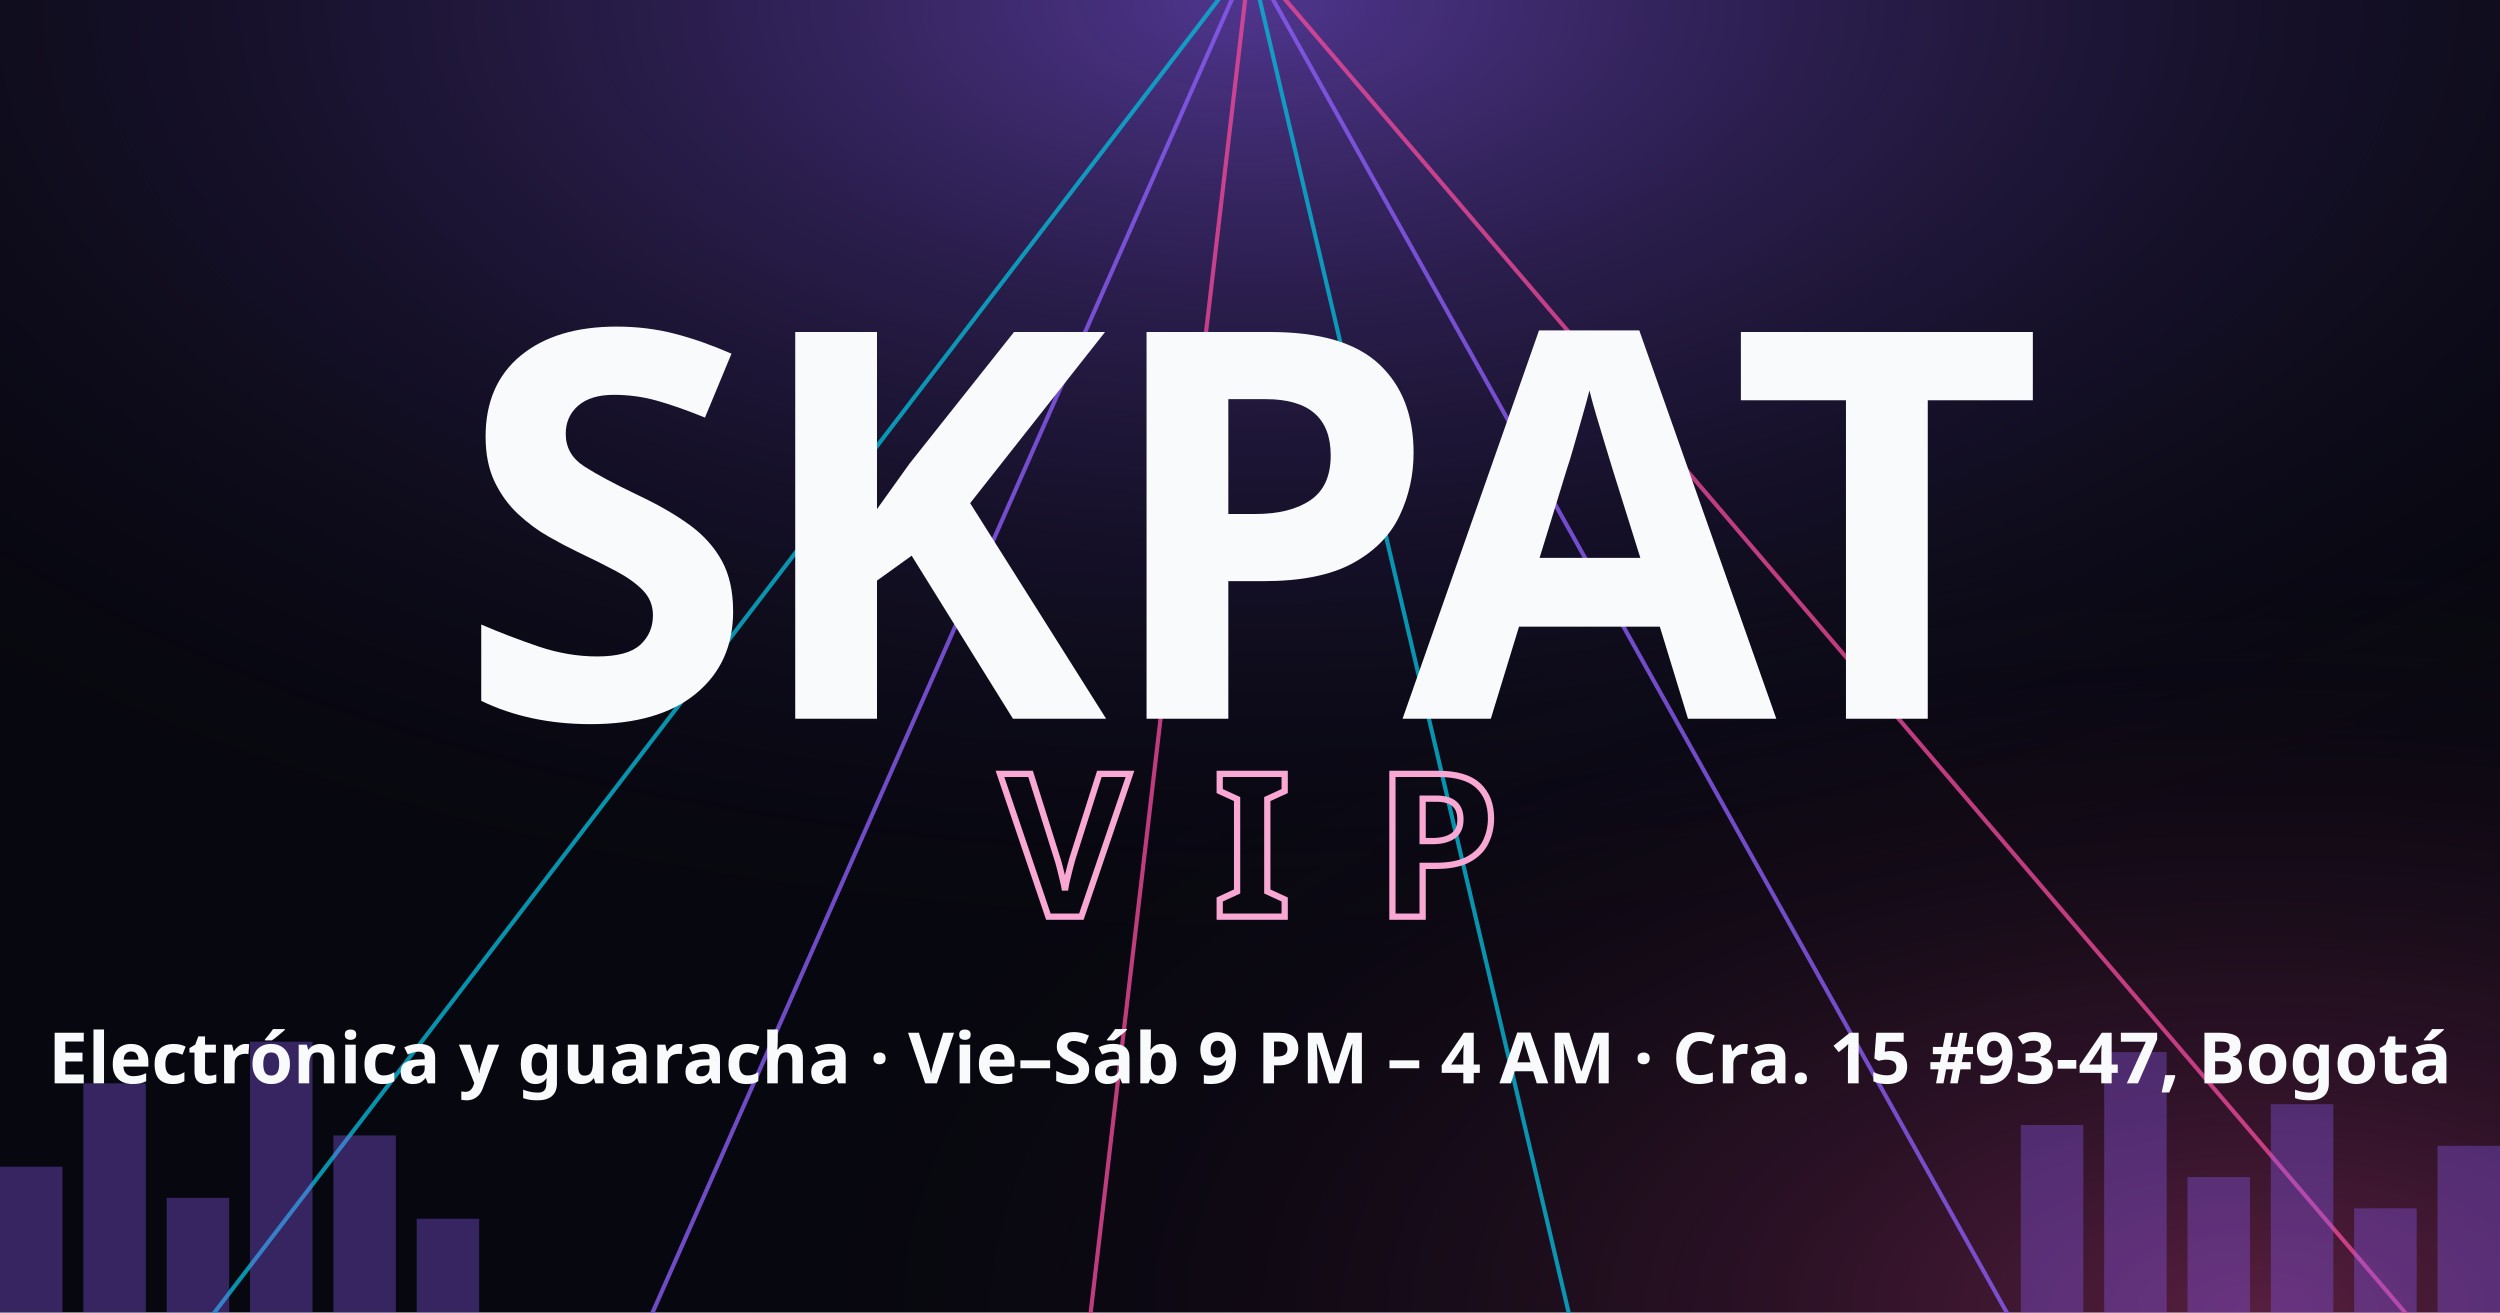
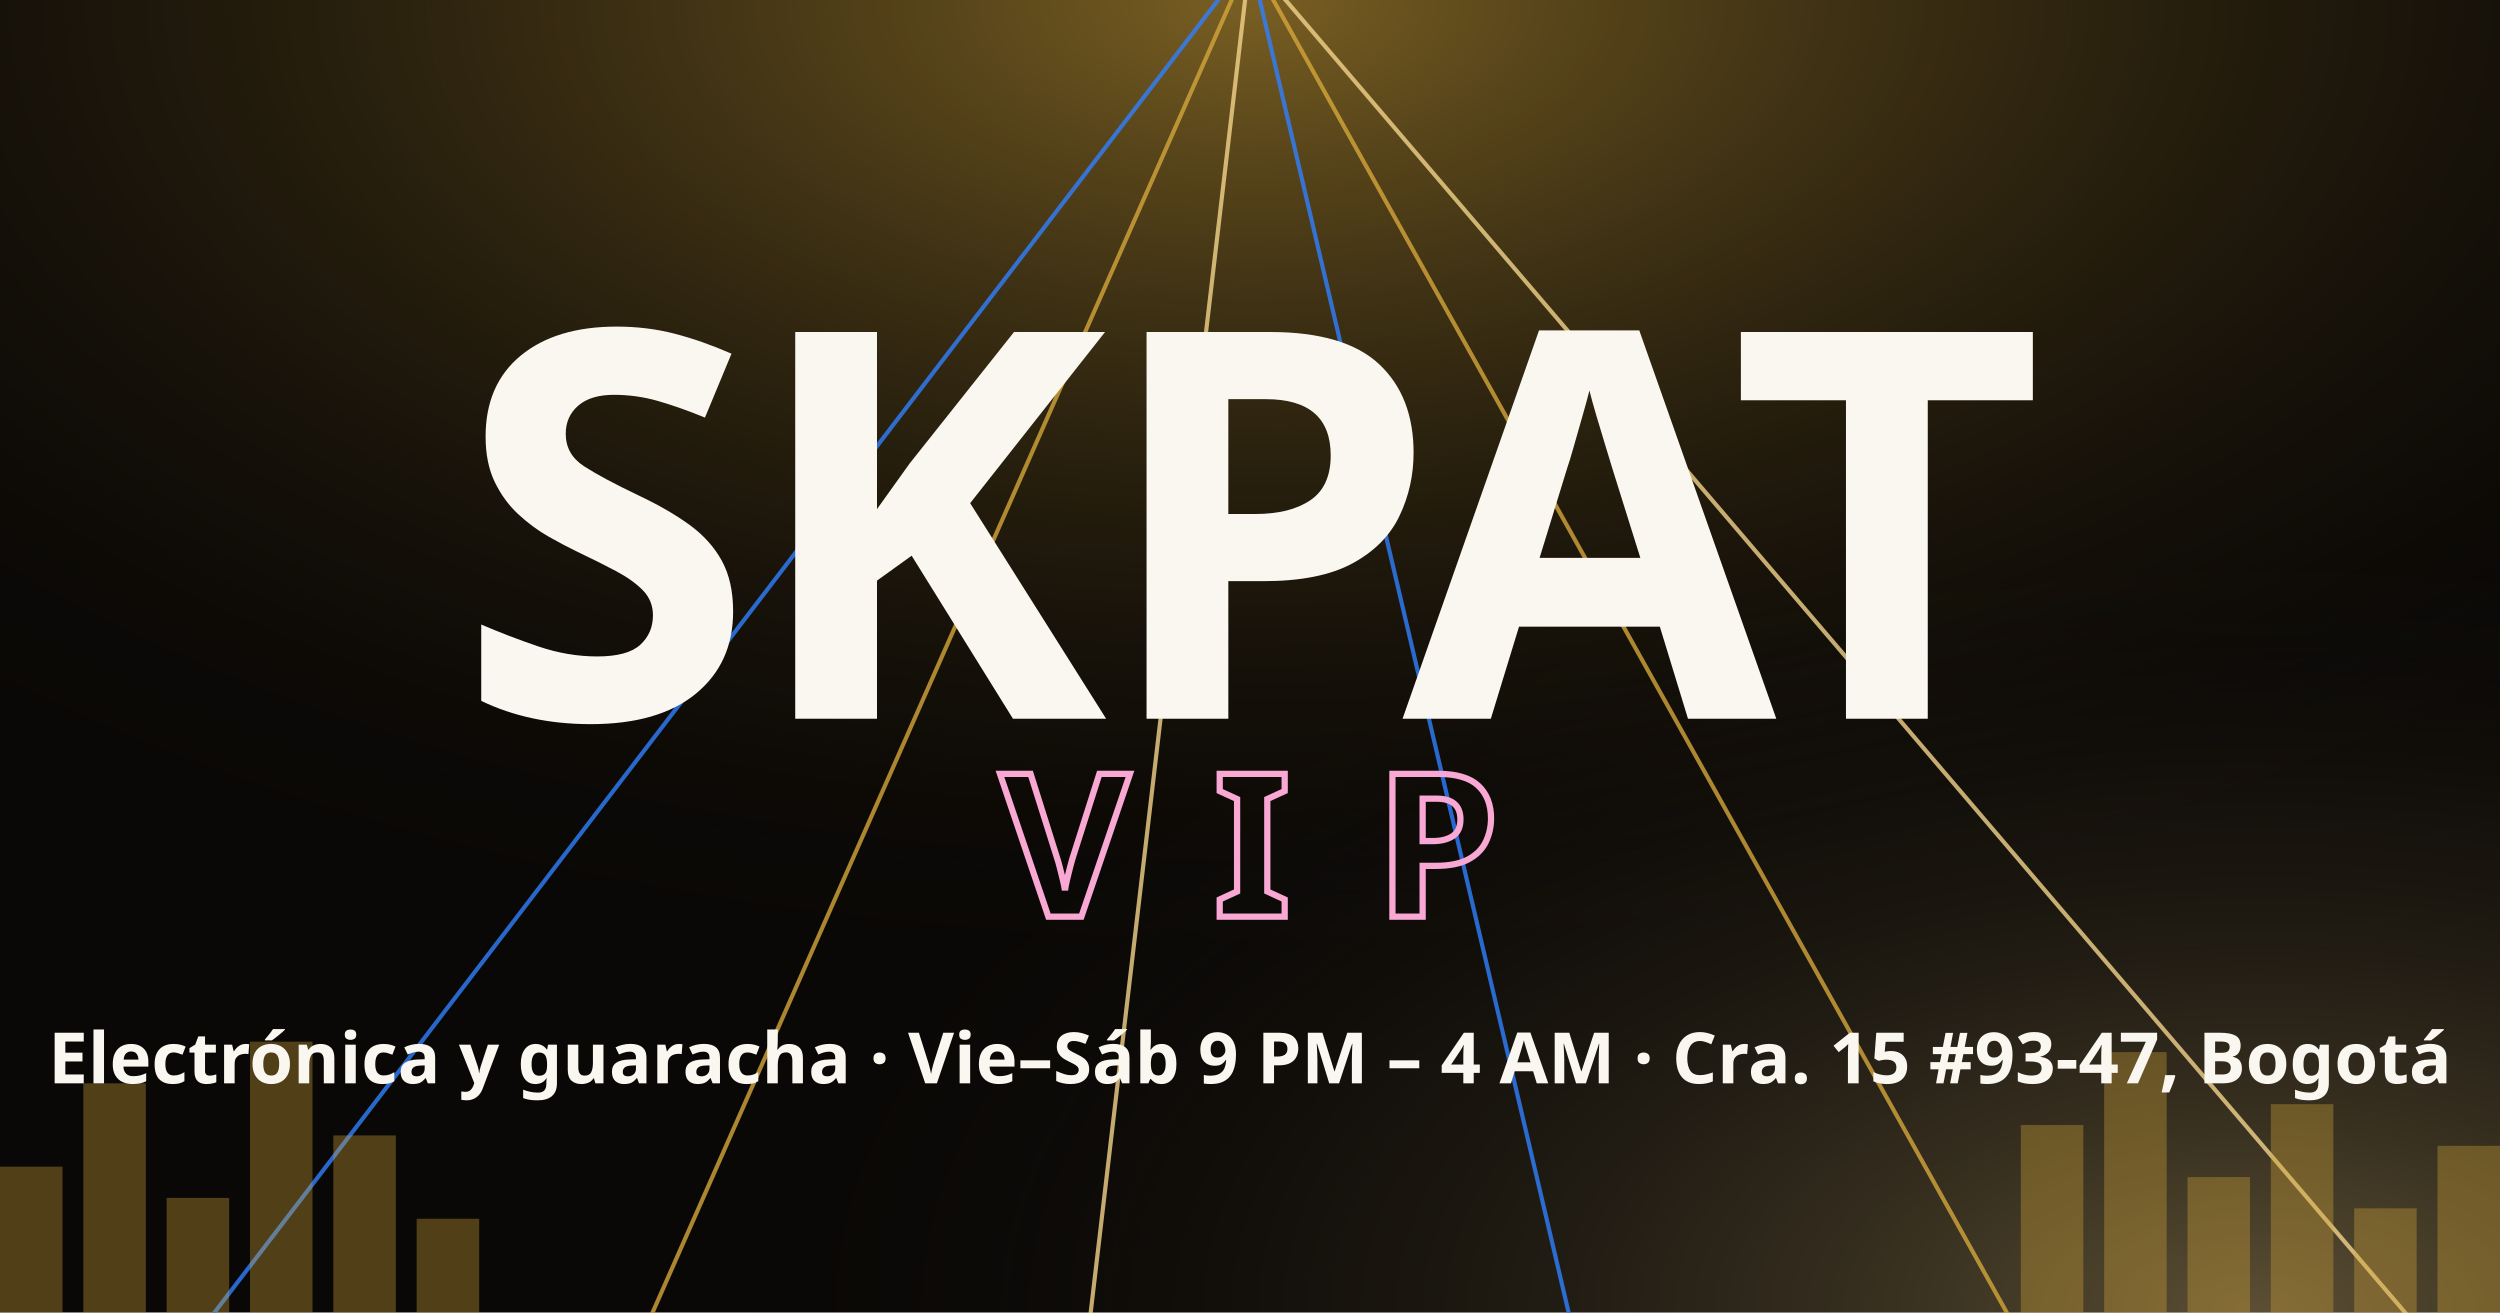
<svg xmlns="http://www.w3.org/2000/svg" width="1200" height="630" viewBox="0 0 1200 630">
  <defs>
    <radialGradient id="humo" cx="50%" cy="0%" r="75%">
-       <stop offset="0" stop-color="#8b5cf6" stop-opacity=".55" />
-       <stop offset="1" stop-color="#07070f" stop-opacity="0" />
+       <stop offset="0" stop-color="#d4a63a" stop-opacity=".55" />
+       <stop offset="1" stop-color="#0a0806" stop-opacity="0" />
    </radialGradient>
    <radialGradient id="humo-rosa" cx="90%" cy="100%" r="60%">
-       <stop offset="0" stop-color="#ec4899" stop-opacity=".35" />
-       <stop offset="1" stop-color="#07070f" stop-opacity="0" />
+       <stop offset="0" stop-color="#f2d38a" stop-opacity=".35" />
+       <stop offset="1" stop-color="#0a0806" stop-opacity="0" />
    </radialGradient>
    <linearGradient id="rayo" x1="0" y1="0" x2="0" y2="1">
      <stop offset="0" stop-color="#fff" stop-opacity=".9" />
      <stop offset="1" stop-color="#fff" stop-opacity="0" />
    </linearGradient>
  </defs>
-   <rect width="1200" height="630" fill="#07070f" />
+   <rect width="1200" height="630" fill="#0a0806" />
  <rect width="1200" height="630" fill="url(#humo)" />
  <rect width="1200" height="630" fill="url(#humo-rosa)" />
  <g stroke-linecap="round" opacity=".8">
-     <line x1="600" y1="-20" x2="80" y2="660" stroke="#06b6d4" stroke-width="2" />
-     <line x1="600" y1="-20" x2="300" y2="660" stroke="#8b5cf6" stroke-width="2" />
-     <line x1="600" y1="-20" x2="520" y2="660" stroke="#ec4899" stroke-width="2" />
-     <line x1="600" y1="-20" x2="760" y2="660" stroke="#06b6d4" stroke-width="2" />
-     <line x1="600" y1="-20" x2="980" y2="660" stroke="#8b5cf6" stroke-width="2" />
-     <line x1="600" y1="-20" x2="1180" y2="660" stroke="#ec4899" stroke-width="2" />
+     <line x1="600" y1="-20" x2="80" y2="660" stroke="#2f80ff" stroke-width="2" />
+     <line x1="600" y1="-20" x2="300" y2="660" stroke="#d4a63a" stroke-width="2" />
+     <line x1="600" y1="-20" x2="520" y2="660" stroke="#f2d38a" stroke-width="2" />
+     <line x1="600" y1="-20" x2="760" y2="660" stroke="#2f80ff" stroke-width="2" />
+     <line x1="600" y1="-20" x2="980" y2="660" stroke="#d4a63a" stroke-width="2" />
+     <line x1="600" y1="-20" x2="1180" y2="660" stroke="#f2d38a" stroke-width="2" />
  </g>
-   <g fill="#8b5cf6" opacity=".35">
+   <g fill="#d4a63a" opacity=".35">
    <rect x="0" y="560" width="30" height="70" />
    <rect x="40" y="520" width="30" height="110" />
    <rect x="80" y="575" width="30" height="55" />
    <rect x="120" y="500" width="30" height="130" />
    <rect x="160" y="545" width="30" height="85" />
    <rect x="200" y="585" width="30" height="45" />
    <rect x="970" y="540" width="30" height="90" />
    <rect x="1010" y="505" width="30" height="125" />
    <rect x="1050" y="565" width="30" height="65" />
    <rect x="1090" y="530" width="30" height="100" />
    <rect x="1130" y="580" width="30" height="50" />
    <rect x="1170" y="550" width="30" height="80" />
  </g>
-   <text x="600" y="345" text-anchor="middle" font-family="'Big Shoulders Display','Arial Narrow',sans-serif" font-weight="900" font-size="260" fill="#f8fafc" letter-spacing="-4">SKPAT</text>
+   <text x="600" y="345" text-anchor="middle" font-family="'Big Shoulders Display','Arial Narrow',sans-serif" font-weight="900" font-size="260" fill="#faf7f0" letter-spacing="-4">SKPAT</text>
  <text x="600" y="440" text-anchor="middle" font-family="'Big Shoulders Display','Arial Narrow',sans-serif" font-weight="900" font-size="96" fill="none" stroke="#f9a8d4" stroke-width="3" letter-spacing="40">VIP</text>
-   <text x="600" y="520" text-anchor="middle" font-family="'Figtree','Segoe UI',sans-serif" font-weight="700" font-size="34" fill="#f8fafc">Electrónica y guaracha · Vie–Sáb 9 PM – 4 AM · Cra. 15 #93-47, Bogotá</text>
+   <text x="600" y="520" text-anchor="middle" font-family="'Figtree','Segoe UI',sans-serif" font-weight="700" font-size="34" fill="#faf7f0">Electrónica y guaracha · Vie–Sáb 9 PM – 4 AM · Cra. 15 #93-47, Bogotá</text>
</svg>
